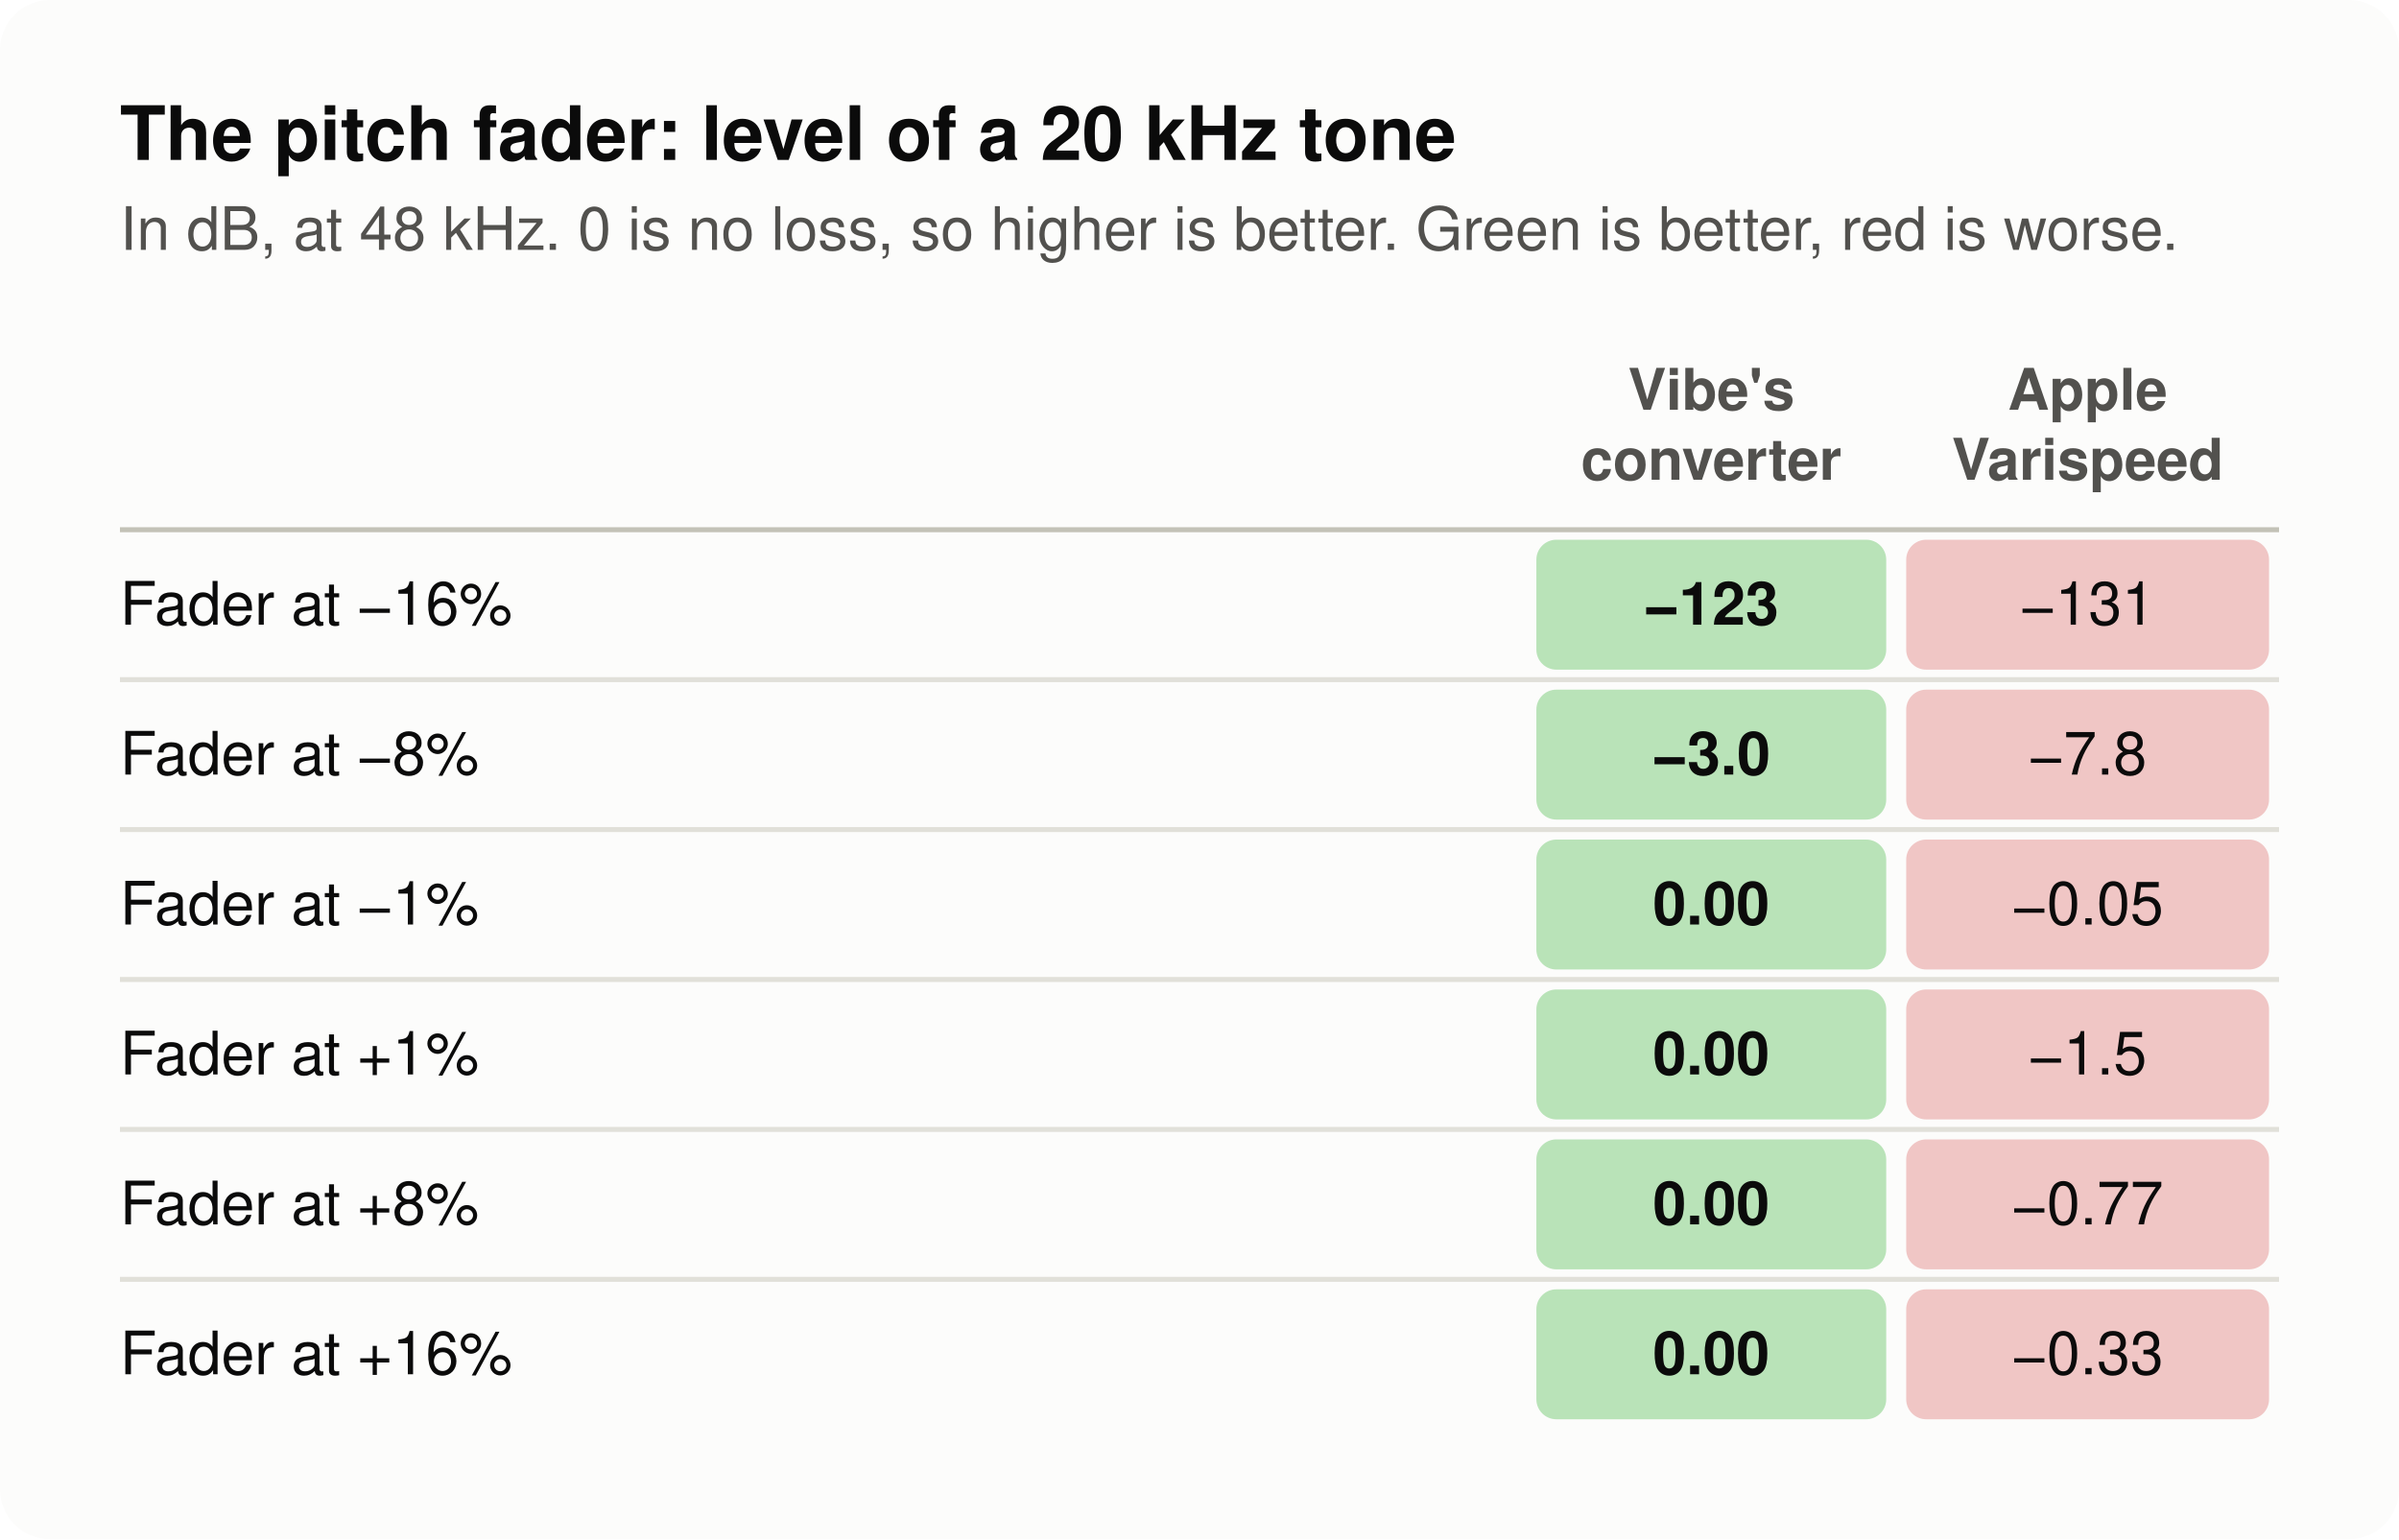
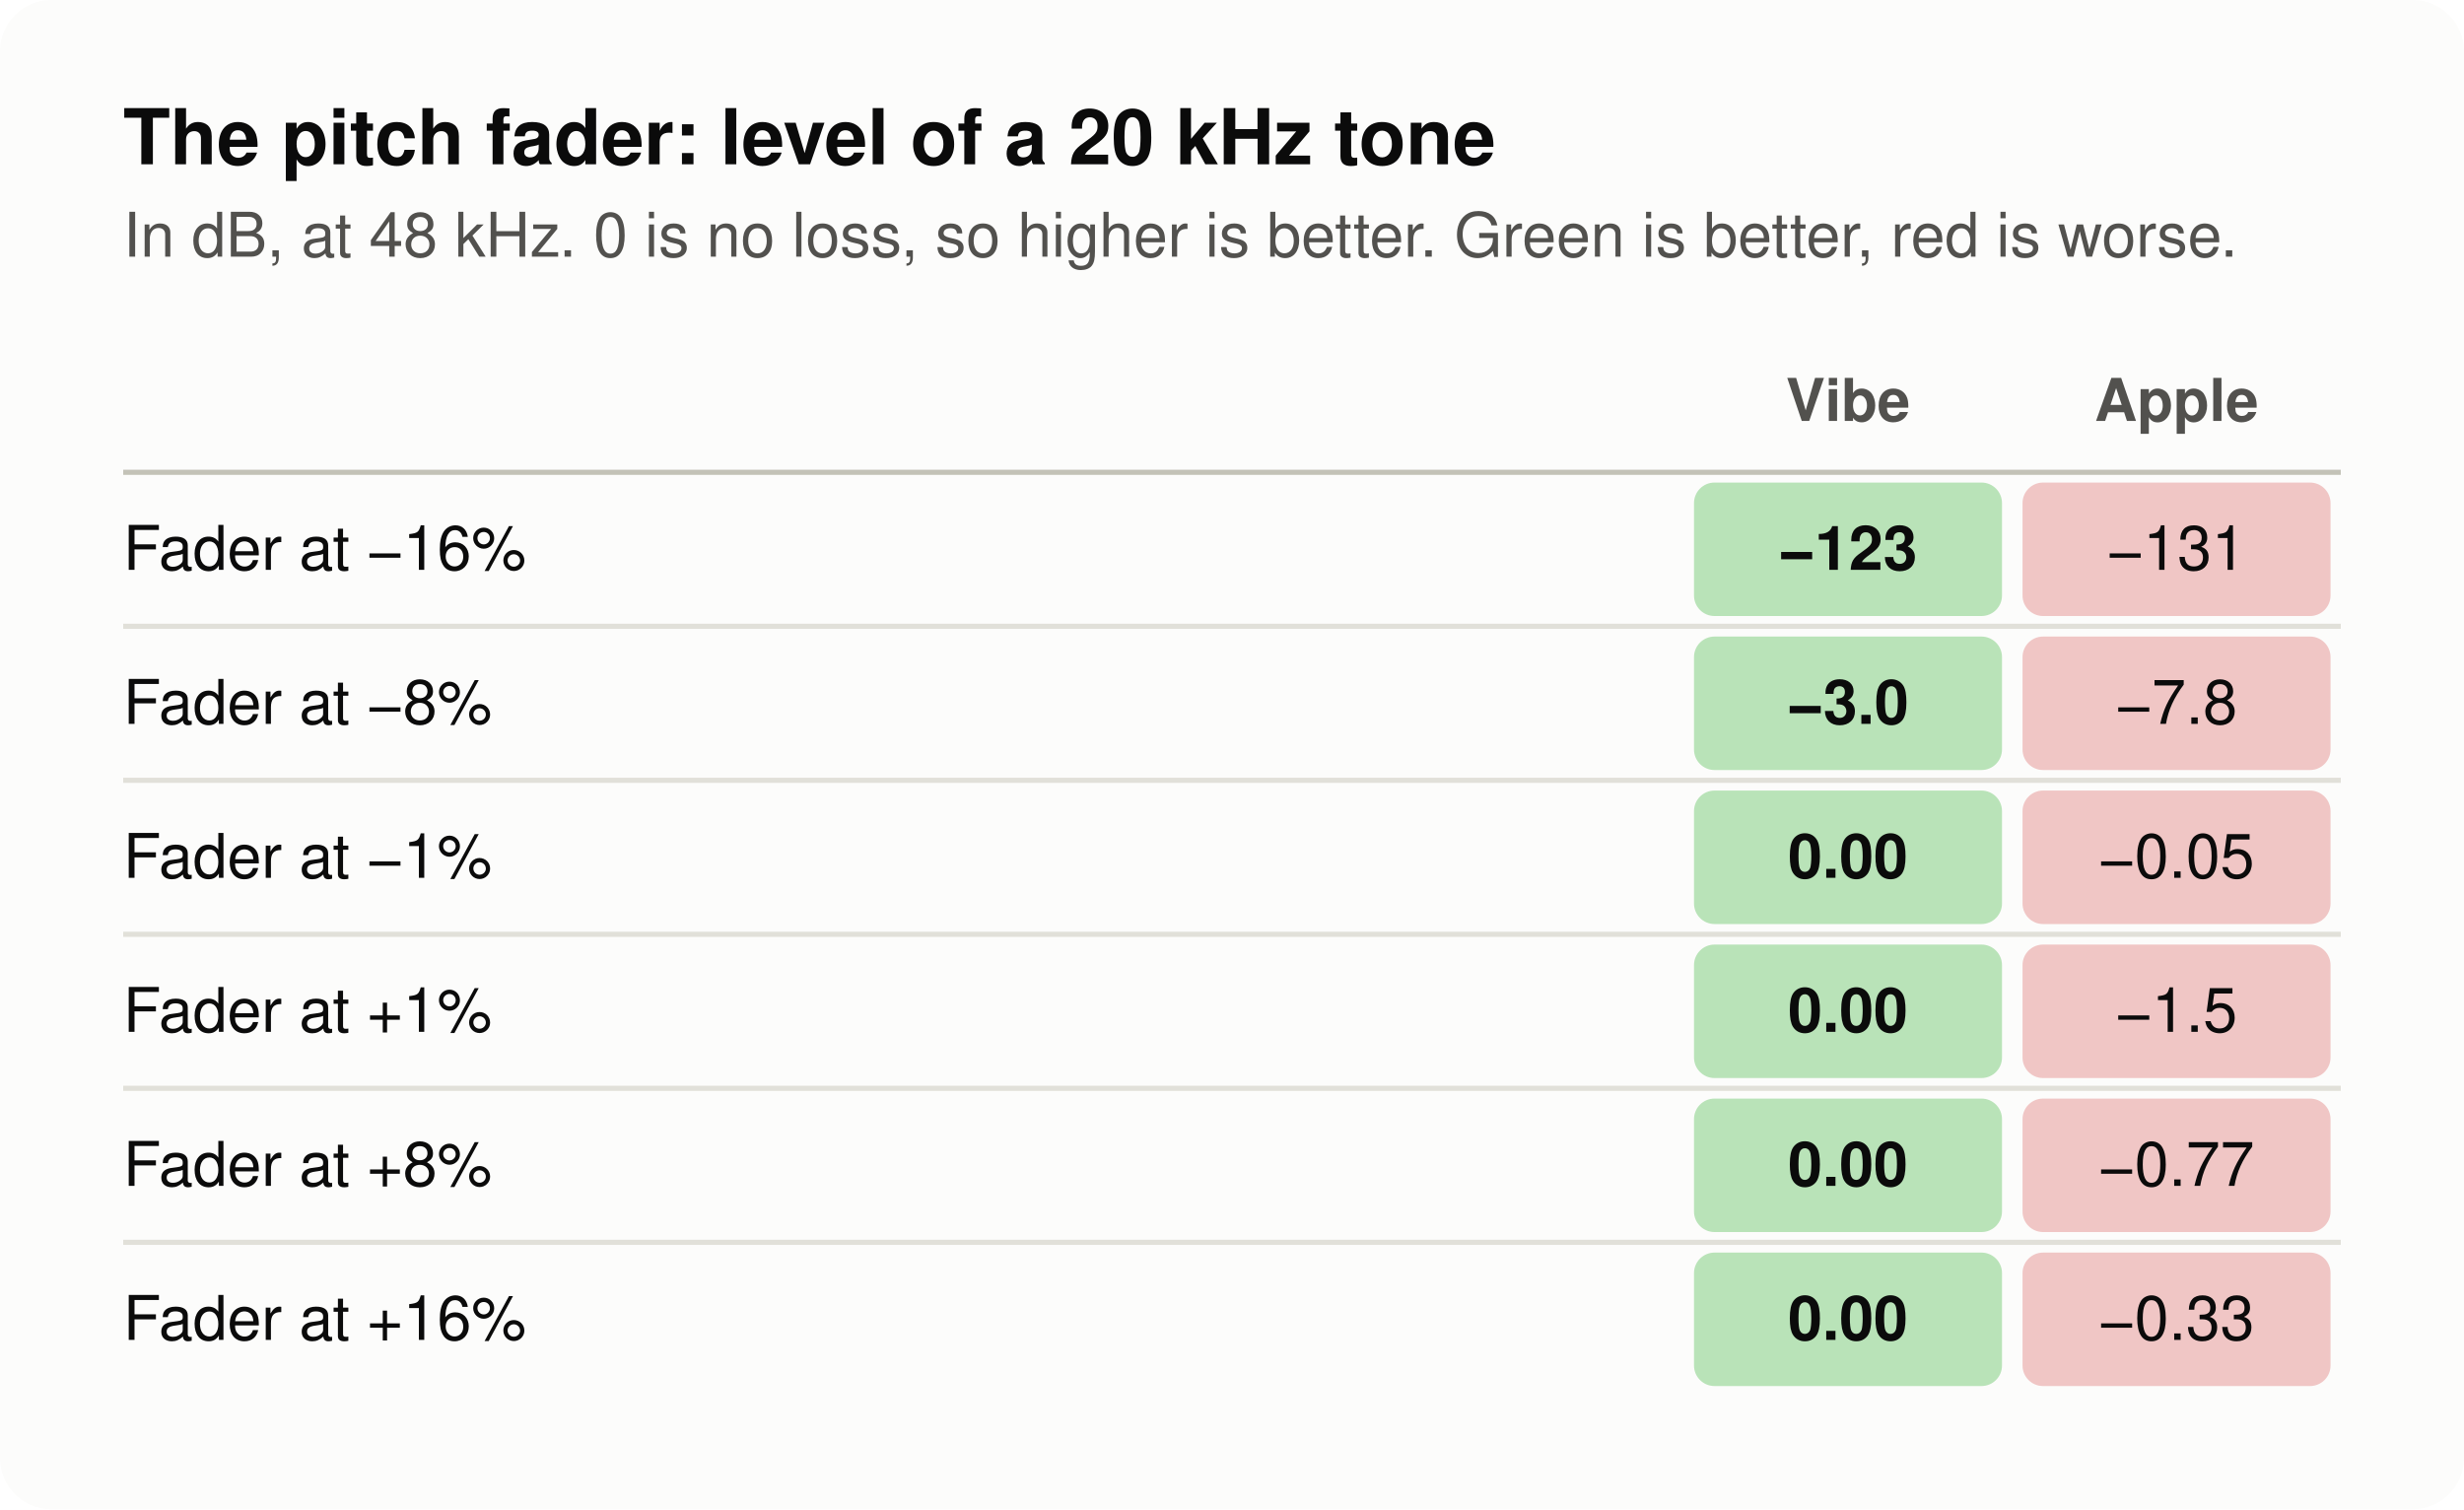
- <svg xmlns="http://www.w3.org/2000/svg" viewBox="0 0 480 308" width="480" height="308" font-family="-apple-system,BlinkMacSystemFont,'Segoe UI',Helvetica,Arial,sans-serif" role="img" aria-label="The pitch fader: level of a 20 kHz tone">
+ <svg xmlns="http://www.w3.org/2000/svg" viewBox="0 0 480 294" width="480" height="294" font-family="-apple-system,BlinkMacSystemFont,'Segoe UI',Helvetica,Arial,sans-serif" role="img" aria-label="The pitch fader: level of a 20 kHz tone">
  <style>.bg{fill:#fcfcfb}.t{fill:#0b0b0b}.m{fill:#52514e}.q{fill:#898781}.box{fill:#f0efec}.g{stroke:#e1e0d9}.a{stroke:#c3c2b7}.k{stroke:#b9b8b2}.ring{stroke:#fcfcfb}.good1{fill:#ebf6ea}.bad1{fill:#f9eeee}.good2{fill:#ddf0dc}.bad2{fill:#f6e3e2}.good3{fill:#cceacb}.bad3{fill:#f3d5d5}.good4{fill:#b9e3b8}.bad4{fill:#f0c6c5}@media (prefers-color-scheme:dark){.bg{fill:#1a1a19}.t{fill:#f0efec}.m{fill:#c3c2b7}.q{fill:#898781}.box{fill:#262624}.g{stroke:#2c2c2a}.a{stroke:#383835}.k{stroke:#55554f}.ring{stroke:#1a1a19}.good1{fill:#182a17}.bad1{fill:#301e1d}.good2{fill:#173417}.bad2{fill:#3d201f}.good3{fill:#163f15}.bad3{fill:#4b2322}.good4{fill:#154b14}.bad4{fill:#5c2625}}text{font-variant-numeric:tabular-nums}.ln{fill:none;stroke-linejoin:round;stroke-linecap:round}rect.s0,rect.s1,rect.s2,rect.s3,rect.s4,rect.s5,rect.s6,rect.s7,rect.sg{stroke:none}</style>
-   <rect class="bg" width="480" height="308" rx="10" />
+   <rect class="bg" width="480" height="294" rx="10" />
  <text class="t" x="24.0" y="32.0" font-size="15" text-anchor="start" font-weight="600">The pitch fader: level of a 20 kHz tone</text>
  <text class="m" x="24.0" y="50.0" font-size="12" text-anchor="start">In dB, at 48 kHz. 0 is no loss, so higher is better. Green is better, red is worse.</text>
-   <text class="m" x="342.4" y="82.0" font-size="11.5" text-anchor="middle" font-weight="600">Vibe's</text>
-   <text class="m" x="342.4" y="96.0" font-size="11.5" text-anchor="middle" font-weight="600">converter</text>
-   <text class="m" x="417.7" y="82.0" font-size="11.5" text-anchor="middle" font-weight="600">Apple</text>
-   <text class="m" x="417.7" y="96.0" font-size="11.5" text-anchor="middle" font-weight="600">Varispeed</text>
-   <line class="a" x1="24.0" y1="106.0" x2="456.0" y2="106.0" stroke-width="1" />
-   <text class="t" x="24.0" y="125.0" font-size="12" text-anchor="start">Fader at −16%</text>
-   <rect class="good4" x="307.4" y="108.0" width="70.0" height="26" rx="4" />
-   <text class="t" x="342.4" y="125.0" font-size="12" text-anchor="middle" font-weight="650">−123</text>
-   <rect class="bad4" x="381.4" y="108.0" width="72.6" height="26" rx="4" />
-   <text class="t" x="417.7" y="125.0" font-size="12" text-anchor="middle">−131</text>
-   <line class="g" x1="24.0" y1="136.0" x2="456.0" y2="136.0" stroke-width="1" />
-   <text class="t" x="24.0" y="155.0" font-size="12" text-anchor="start">Fader at −8%</text>
-   <rect class="good4" x="307.4" y="138.0" width="70.0" height="26" rx="4" />
-   <text class="t" x="342.4" y="155.0" font-size="12" text-anchor="middle" font-weight="650">−3.0</text>
-   <rect class="bad4" x="381.4" y="138.0" width="72.6" height="26" rx="4" />
-   <text class="t" x="417.7" y="155.0" font-size="12" text-anchor="middle">−7.8</text>
-   <line class="g" x1="24.0" y1="166.0" x2="456.0" y2="166.0" stroke-width="1" />
-   <text class="t" x="24.0" y="185.0" font-size="12" text-anchor="start">Fader at −1%</text>
-   <rect class="good4" x="307.4" y="168.0" width="70.0" height="26" rx="4" />
-   <text class="t" x="342.4" y="185.0" font-size="12" text-anchor="middle" font-weight="650">0.00</text>
-   <rect class="bad4" x="381.4" y="168.0" width="72.6" height="26" rx="4" />
-   <text class="t" x="417.7" y="185.0" font-size="12" text-anchor="middle">−0.05</text>
-   <line class="g" x1="24.0" y1="196.0" x2="456.0" y2="196.0" stroke-width="1" />
-   <text class="t" x="24.0" y="215.0" font-size="12" text-anchor="start">Fader at +1%</text>
-   <rect class="good4" x="307.4" y="198.0" width="70.0" height="26" rx="4" />
-   <text class="t" x="342.4" y="215.0" font-size="12" text-anchor="middle" font-weight="650">0.00</text>
-   <rect class="bad4" x="381.4" y="198.0" width="72.6" height="26" rx="4" />
-   <text class="t" x="417.7" y="215.0" font-size="12" text-anchor="middle">−1.5</text>
-   <line class="g" x1="24.0" y1="226.0" x2="456.0" y2="226.0" stroke-width="1" />
-   <text class="t" x="24.0" y="245.0" font-size="12" text-anchor="start">Fader at +8%</text>
-   <rect class="good4" x="307.4" y="228.0" width="70.0" height="26" rx="4" />
-   <text class="t" x="342.4" y="245.0" font-size="12" text-anchor="middle" font-weight="650">0.00</text>
-   <rect class="bad4" x="381.4" y="228.0" width="72.6" height="26" rx="4" />
-   <text class="t" x="417.7" y="245.0" font-size="12" text-anchor="middle">−0.77</text>
-   <line class="g" x1="24.0" y1="256.0" x2="456.0" y2="256.0" stroke-width="1" />
-   <text class="t" x="24.0" y="275.0" font-size="12" text-anchor="start">Fader at +16%</text>
-   <rect class="good4" x="307.4" y="258.0" width="70.0" height="26" rx="4" />
-   <text class="t" x="342.4" y="275.0" font-size="12" text-anchor="middle" font-weight="650">0.00</text>
-   <rect class="bad4" x="381.4" y="258.0" width="72.6" height="26" rx="4" />
-   <text class="t" x="417.7" y="275.0" font-size="12" text-anchor="middle">−0.33</text>
+   <text class="m" x="360.0" y="82.0" font-size="11.5" text-anchor="middle" font-weight="600">Vibe</text>
+   <text class="m" x="424.0" y="82.0" font-size="11.5" text-anchor="middle" font-weight="600">Apple</text>
+   <line class="a" x1="24.0" y1="92.0" x2="456.0" y2="92.0" stroke-width="1" />
+   <text class="t" x="24.0" y="111.0" font-size="12" text-anchor="start">Fader at −16%</text>
+   <rect class="good4" x="330.0" y="94.0" width="60.0" height="26" rx="4" />
+   <text class="t" x="360.0" y="111.0" font-size="12" text-anchor="middle" font-weight="650">−123</text>
+   <rect class="bad4" x="394.0" y="94.0" width="60.0" height="26" rx="4" />
+   <text class="t" x="424.0" y="111.0" font-size="12" text-anchor="middle">−131</text>
+   <line class="g" x1="24.0" y1="122.0" x2="456.0" y2="122.0" stroke-width="1" />
+   <text class="t" x="24.0" y="141.0" font-size="12" text-anchor="start">Fader at −8%</text>
+   <rect class="good4" x="330.0" y="124.0" width="60.0" height="26" rx="4" />
+   <text class="t" x="360.0" y="141.0" font-size="12" text-anchor="middle" font-weight="650">−3.0</text>
+   <rect class="bad4" x="394.0" y="124.0" width="60.0" height="26" rx="4" />
+   <text class="t" x="424.0" y="141.0" font-size="12" text-anchor="middle">−7.8</text>
+   <line class="g" x1="24.0" y1="152.0" x2="456.0" y2="152.0" stroke-width="1" />
+   <text class="t" x="24.0" y="171.0" font-size="12" text-anchor="start">Fader at −1%</text>
+   <rect class="good4" x="330.0" y="154.0" width="60.0" height="26" rx="4" />
+   <text class="t" x="360.0" y="171.0" font-size="12" text-anchor="middle" font-weight="650">0.00</text>
+   <rect class="bad4" x="394.0" y="154.0" width="60.0" height="26" rx="4" />
+   <text class="t" x="424.0" y="171.0" font-size="12" text-anchor="middle">−0.05</text>
+   <line class="g" x1="24.0" y1="182.0" x2="456.0" y2="182.0" stroke-width="1" />
+   <text class="t" x="24.0" y="201.0" font-size="12" text-anchor="start">Fader at +1%</text>
+   <rect class="good4" x="330.0" y="184.0" width="60.0" height="26" rx="4" />
+   <text class="t" x="360.0" y="201.0" font-size="12" text-anchor="middle" font-weight="650">0.00</text>
+   <rect class="bad4" x="394.0" y="184.0" width="60.0" height="26" rx="4" />
+   <text class="t" x="424.0" y="201.0" font-size="12" text-anchor="middle">−1.5</text>
+   <line class="g" x1="24.0" y1="212.0" x2="456.0" y2="212.0" stroke-width="1" />
+   <text class="t" x="24.0" y="231.0" font-size="12" text-anchor="start">Fader at +8%</text>
+   <rect class="good4" x="330.0" y="214.0" width="60.0" height="26" rx="4" />
+   <text class="t" x="360.0" y="231.0" font-size="12" text-anchor="middle" font-weight="650">0.00</text>
+   <rect class="bad4" x="394.0" y="214.0" width="60.0" height="26" rx="4" />
+   <text class="t" x="424.0" y="231.0" font-size="12" text-anchor="middle">−0.77</text>
+   <line class="g" x1="24.0" y1="242.0" x2="456.0" y2="242.0" stroke-width="1" />
+   <text class="t" x="24.0" y="261.0" font-size="12" text-anchor="start">Fader at +16%</text>
+   <rect class="good4" x="330.0" y="244.0" width="60.0" height="26" rx="4" />
+   <text class="t" x="360.0" y="261.0" font-size="12" text-anchor="middle" font-weight="650">0.00</text>
+   <rect class="bad4" x="394.0" y="244.0" width="60.0" height="26" rx="4" />
+   <text class="t" x="424.0" y="261.0" font-size="12" text-anchor="middle">−0.33</text>
</svg>
